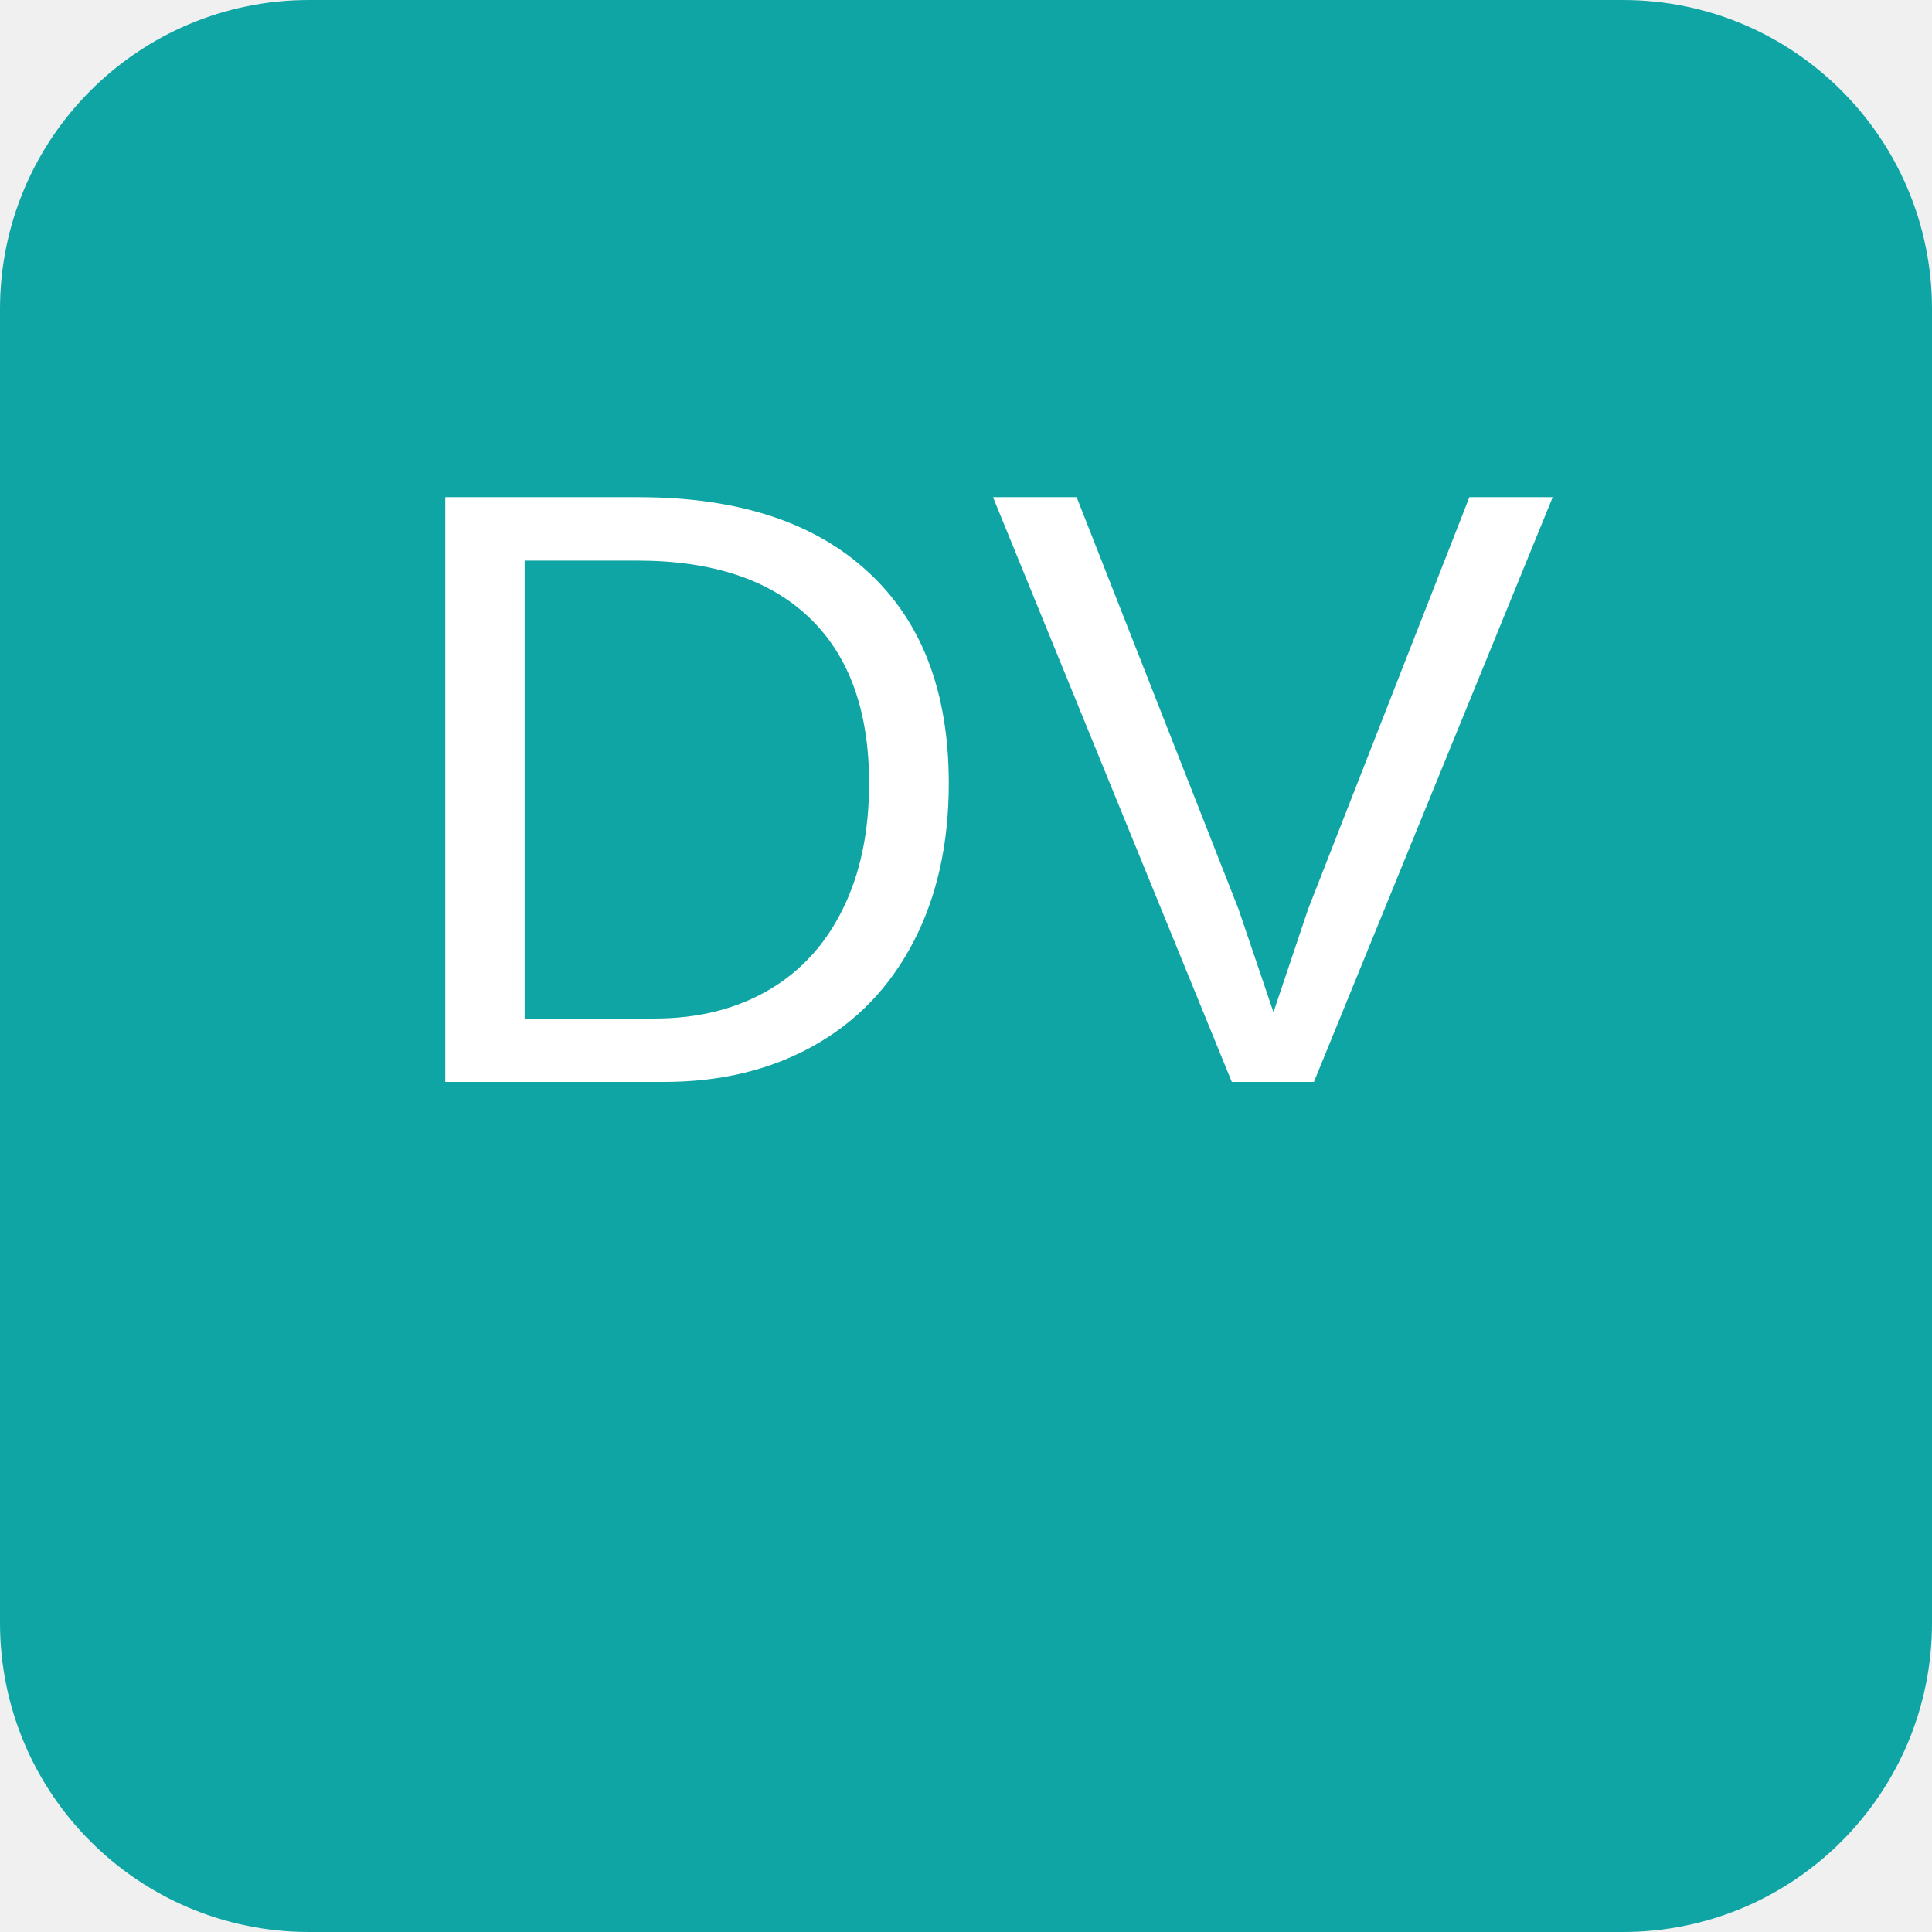
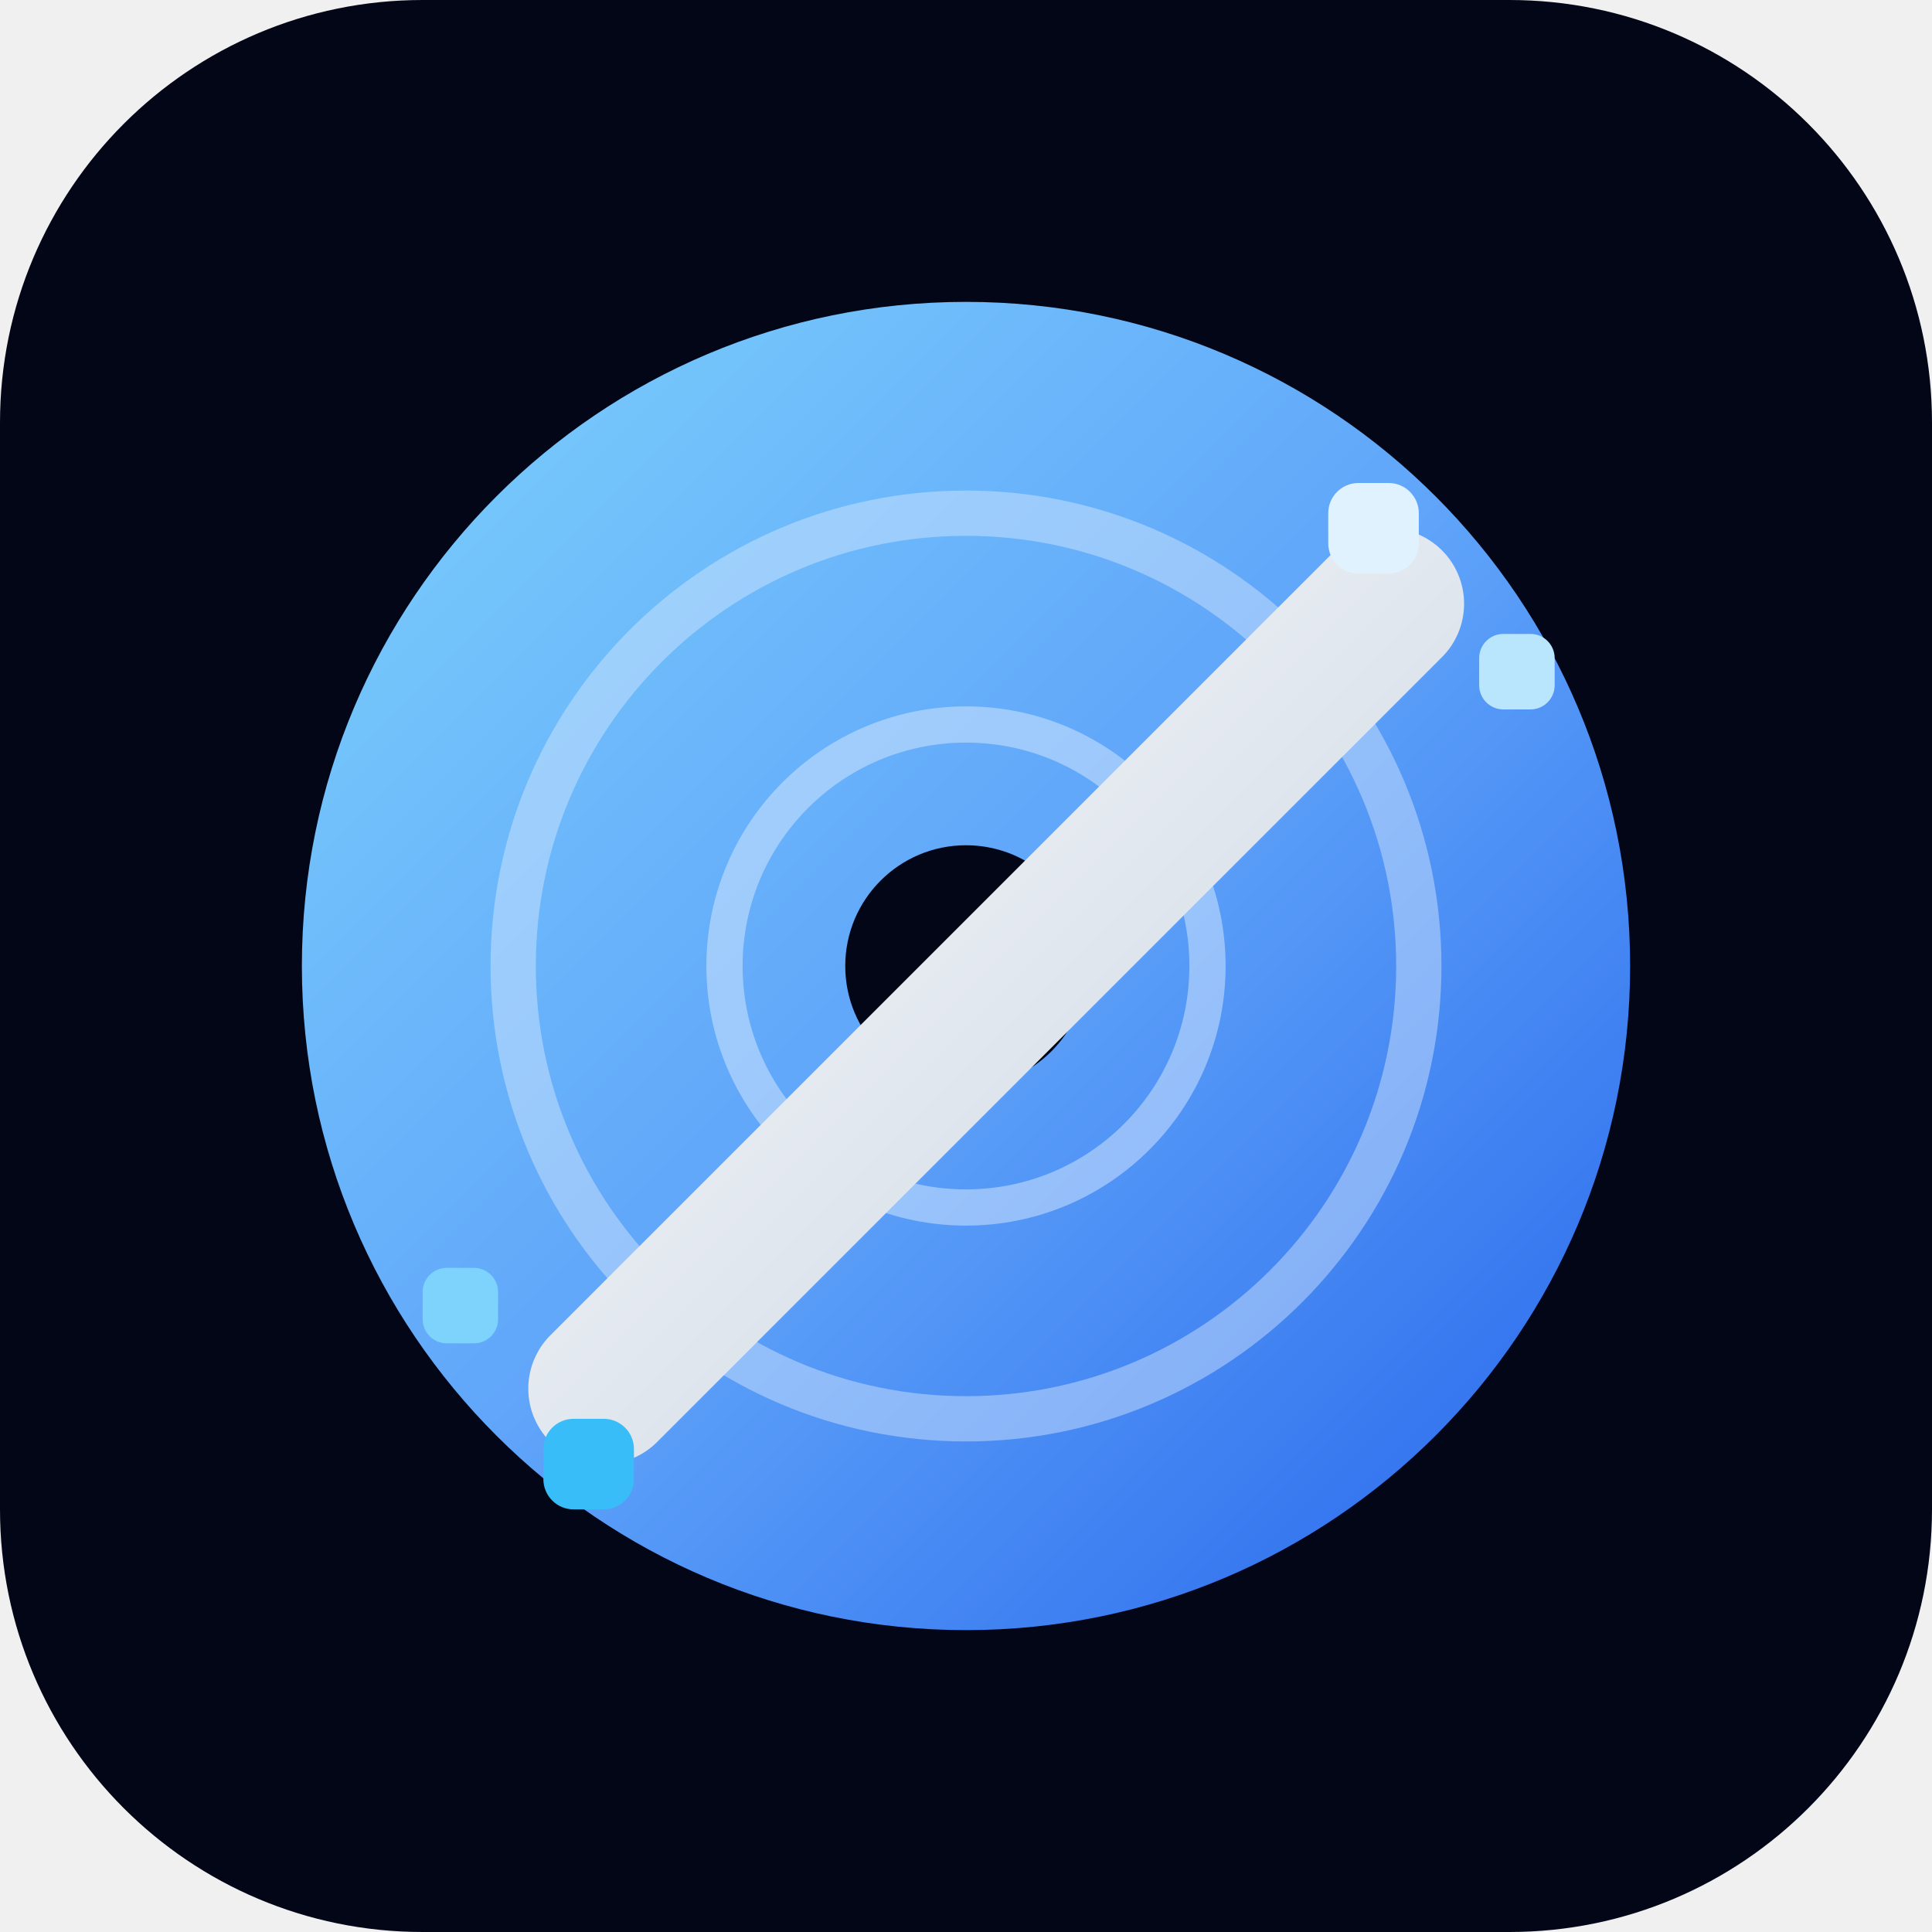
- <svg xmlns="http://www.w3.org/2000/svg" viewBox="0 0 100 100">
-   <rect width="100" height="100" rx="16" fill="#0ea5a4" />
-   <text x="50" y="56" font-size="44" text-anchor="middle" fill="white" font-family="Arial, Helvetica, sans-serif">DV</text>
+ <svg xmlns="http://www.w3.org/2000/svg" viewBox="0 0 64 64">
+   <defs>
+     <linearGradient id="disc" x1="0" y1="0" x2="1" y2="1">
+       <stop offset="0%" stop-color="#7dd3fc" />
+       <stop offset="50%" stop-color="#60a5fa" />
+       <stop offset="100%" stop-color="#2563eb" />
+     </linearGradient>
+     <linearGradient id="slash" x1="0" y1="0" x2="1" y2="1">
+       <stop offset="0%" stop-color="#f8fafc" />
+       <stop offset="100%" stop-color="#cbd5e1" />
+     </linearGradient>
+   </defs>
+   <rect width="64" height="64" rx="14" fill="#020617" />
+   <circle cx="32" cy="32" r="22" fill="url(#disc)" />
+   <circle cx="32" cy="32" r="15" fill="none" stroke="#dbeafe" stroke-opacity="0.45" stroke-width="1.5" />
+   <circle cx="32" cy="32" r="8" fill="none" stroke="#dbeafe" stroke-opacity="0.5" stroke-width="1.2" />
+   <circle cx="32" cy="32" r="4" fill="#020617" />
+   <path d="M20 46 L46 20" stroke="url(#slash)" stroke-width="5" stroke-linecap="round" />
+   <rect x="44" y="16" width="3" height="3" rx="1" fill="#e0f2fe" />
+   <rect x="49" y="21" width="2.5" height="2.5" rx="0.8" fill="#bae6fd" />
+   <rect x="14" y="42" width="2.5" height="2.5" rx="0.8" fill="#7dd3fc" />
+   <rect x="18" y="47" width="3" height="3" rx="1" fill="#38bdf8" />
</svg>
